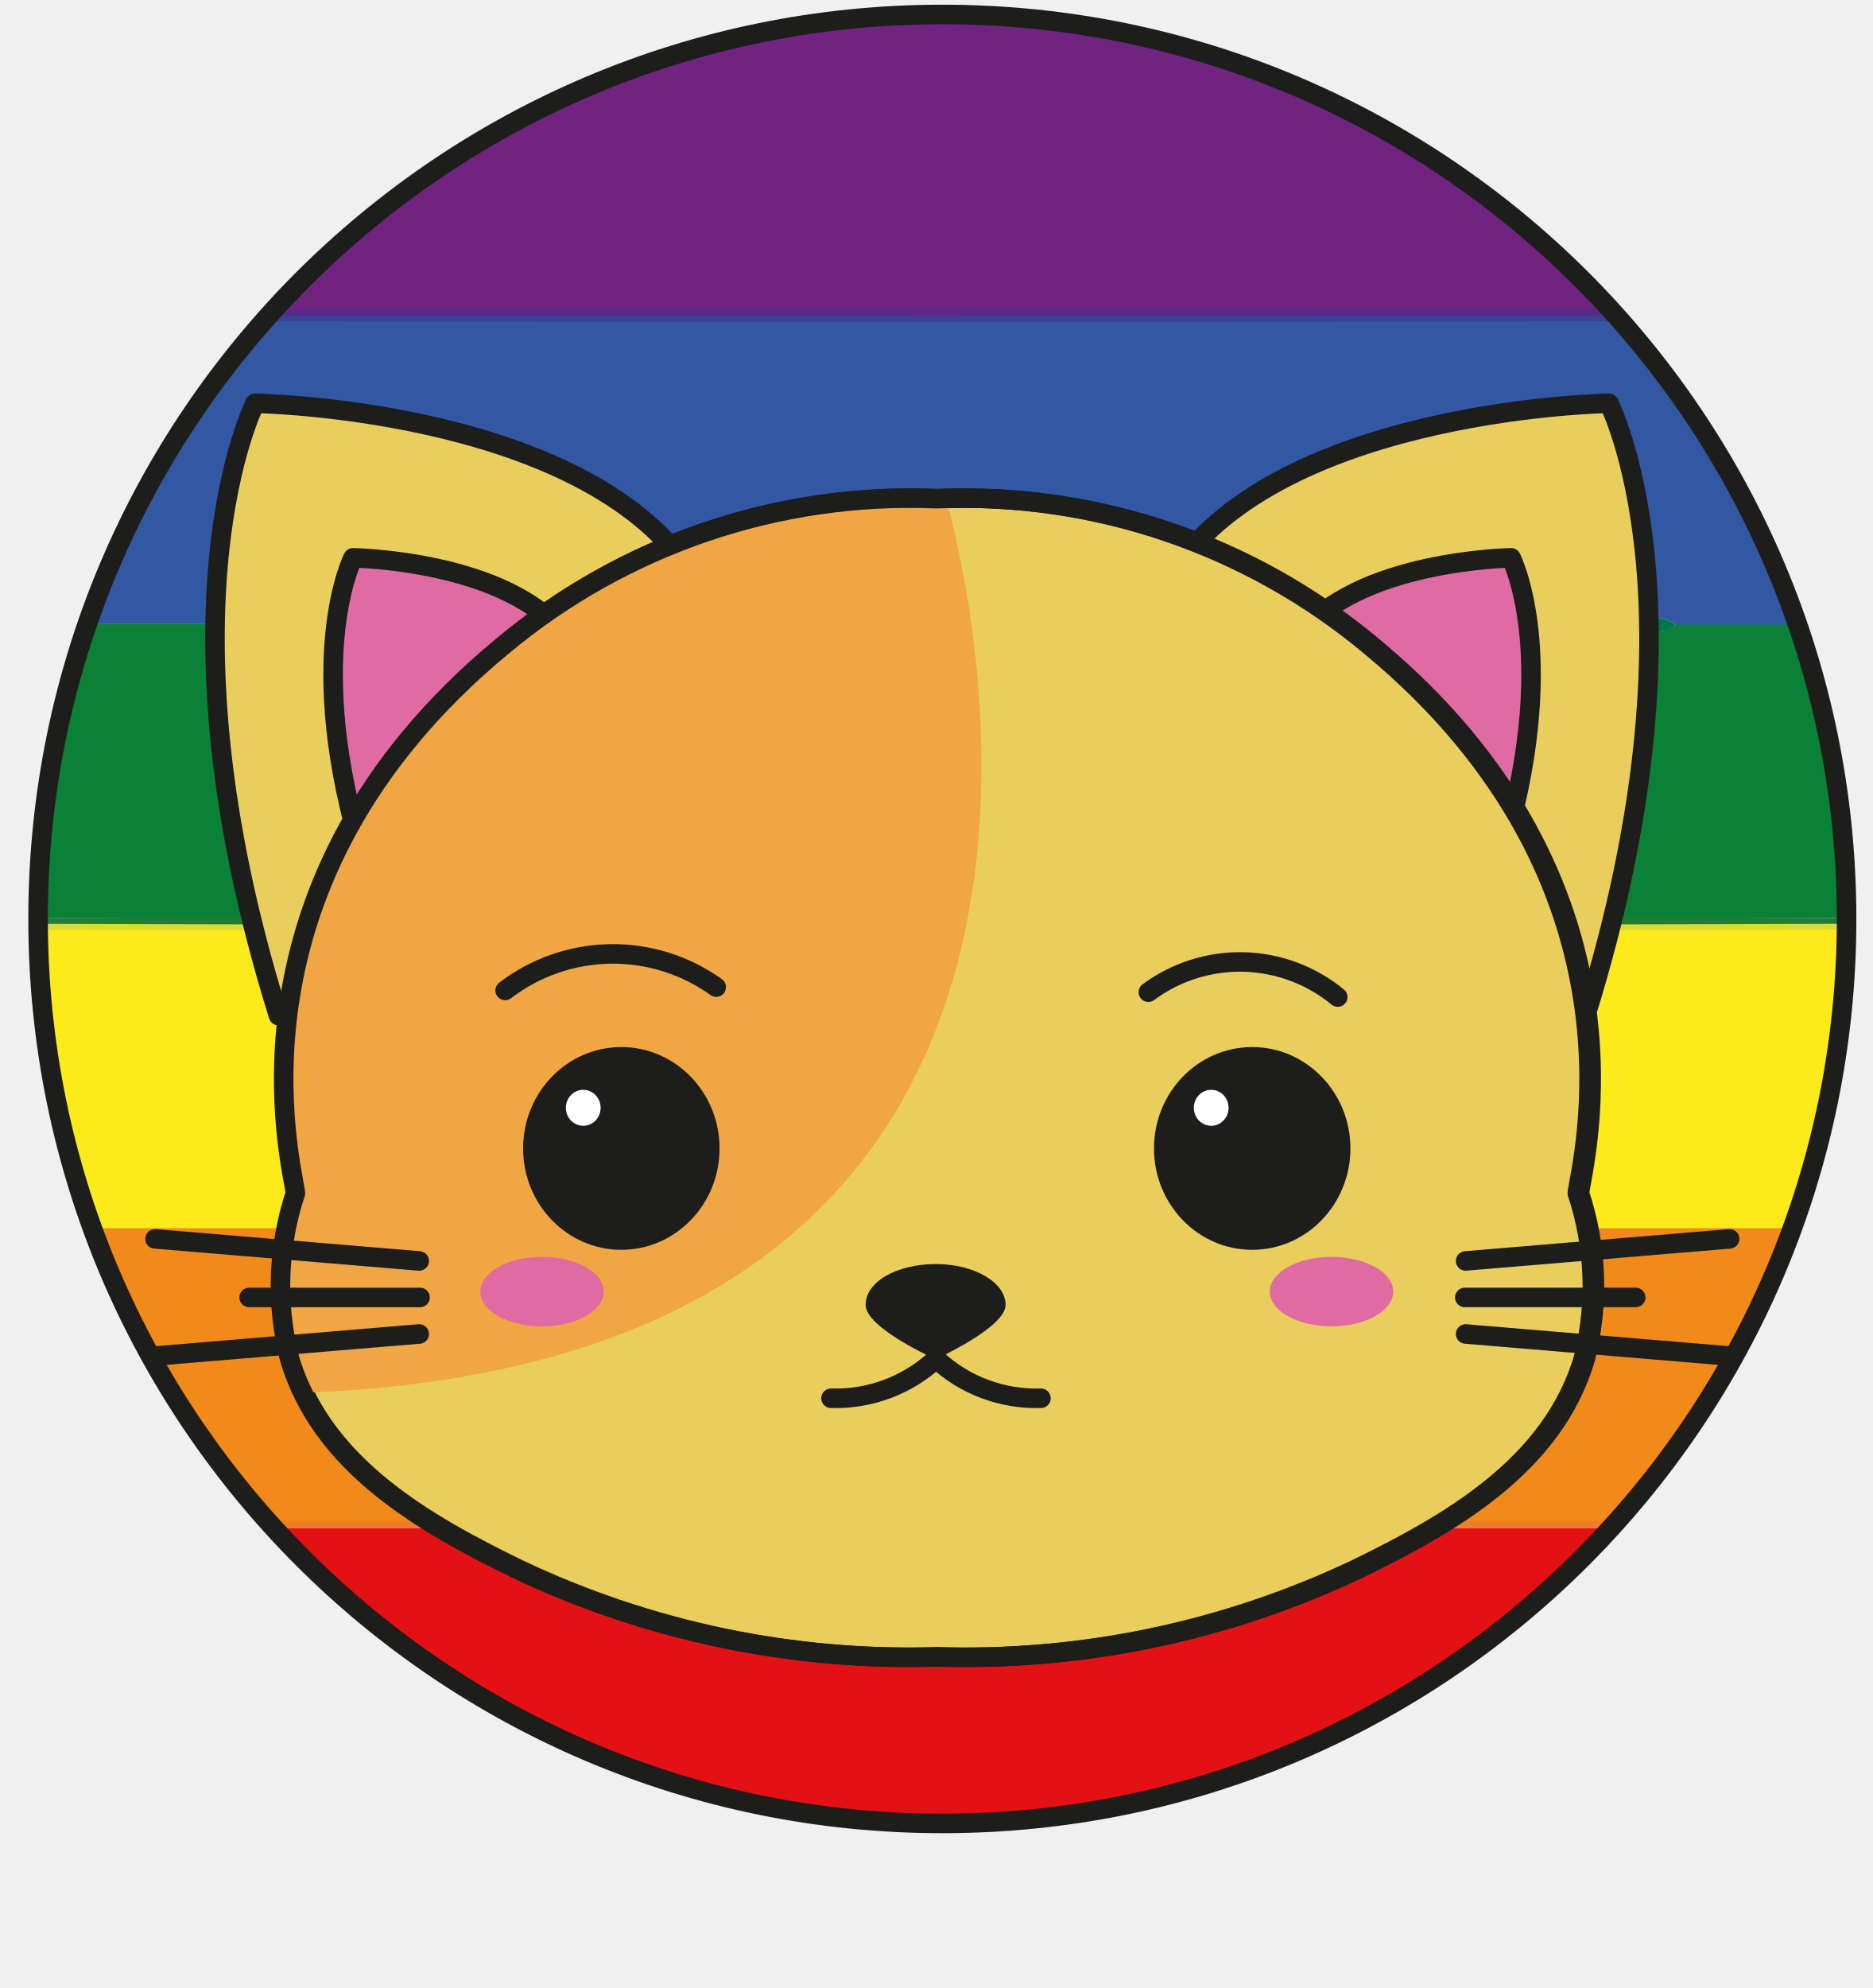
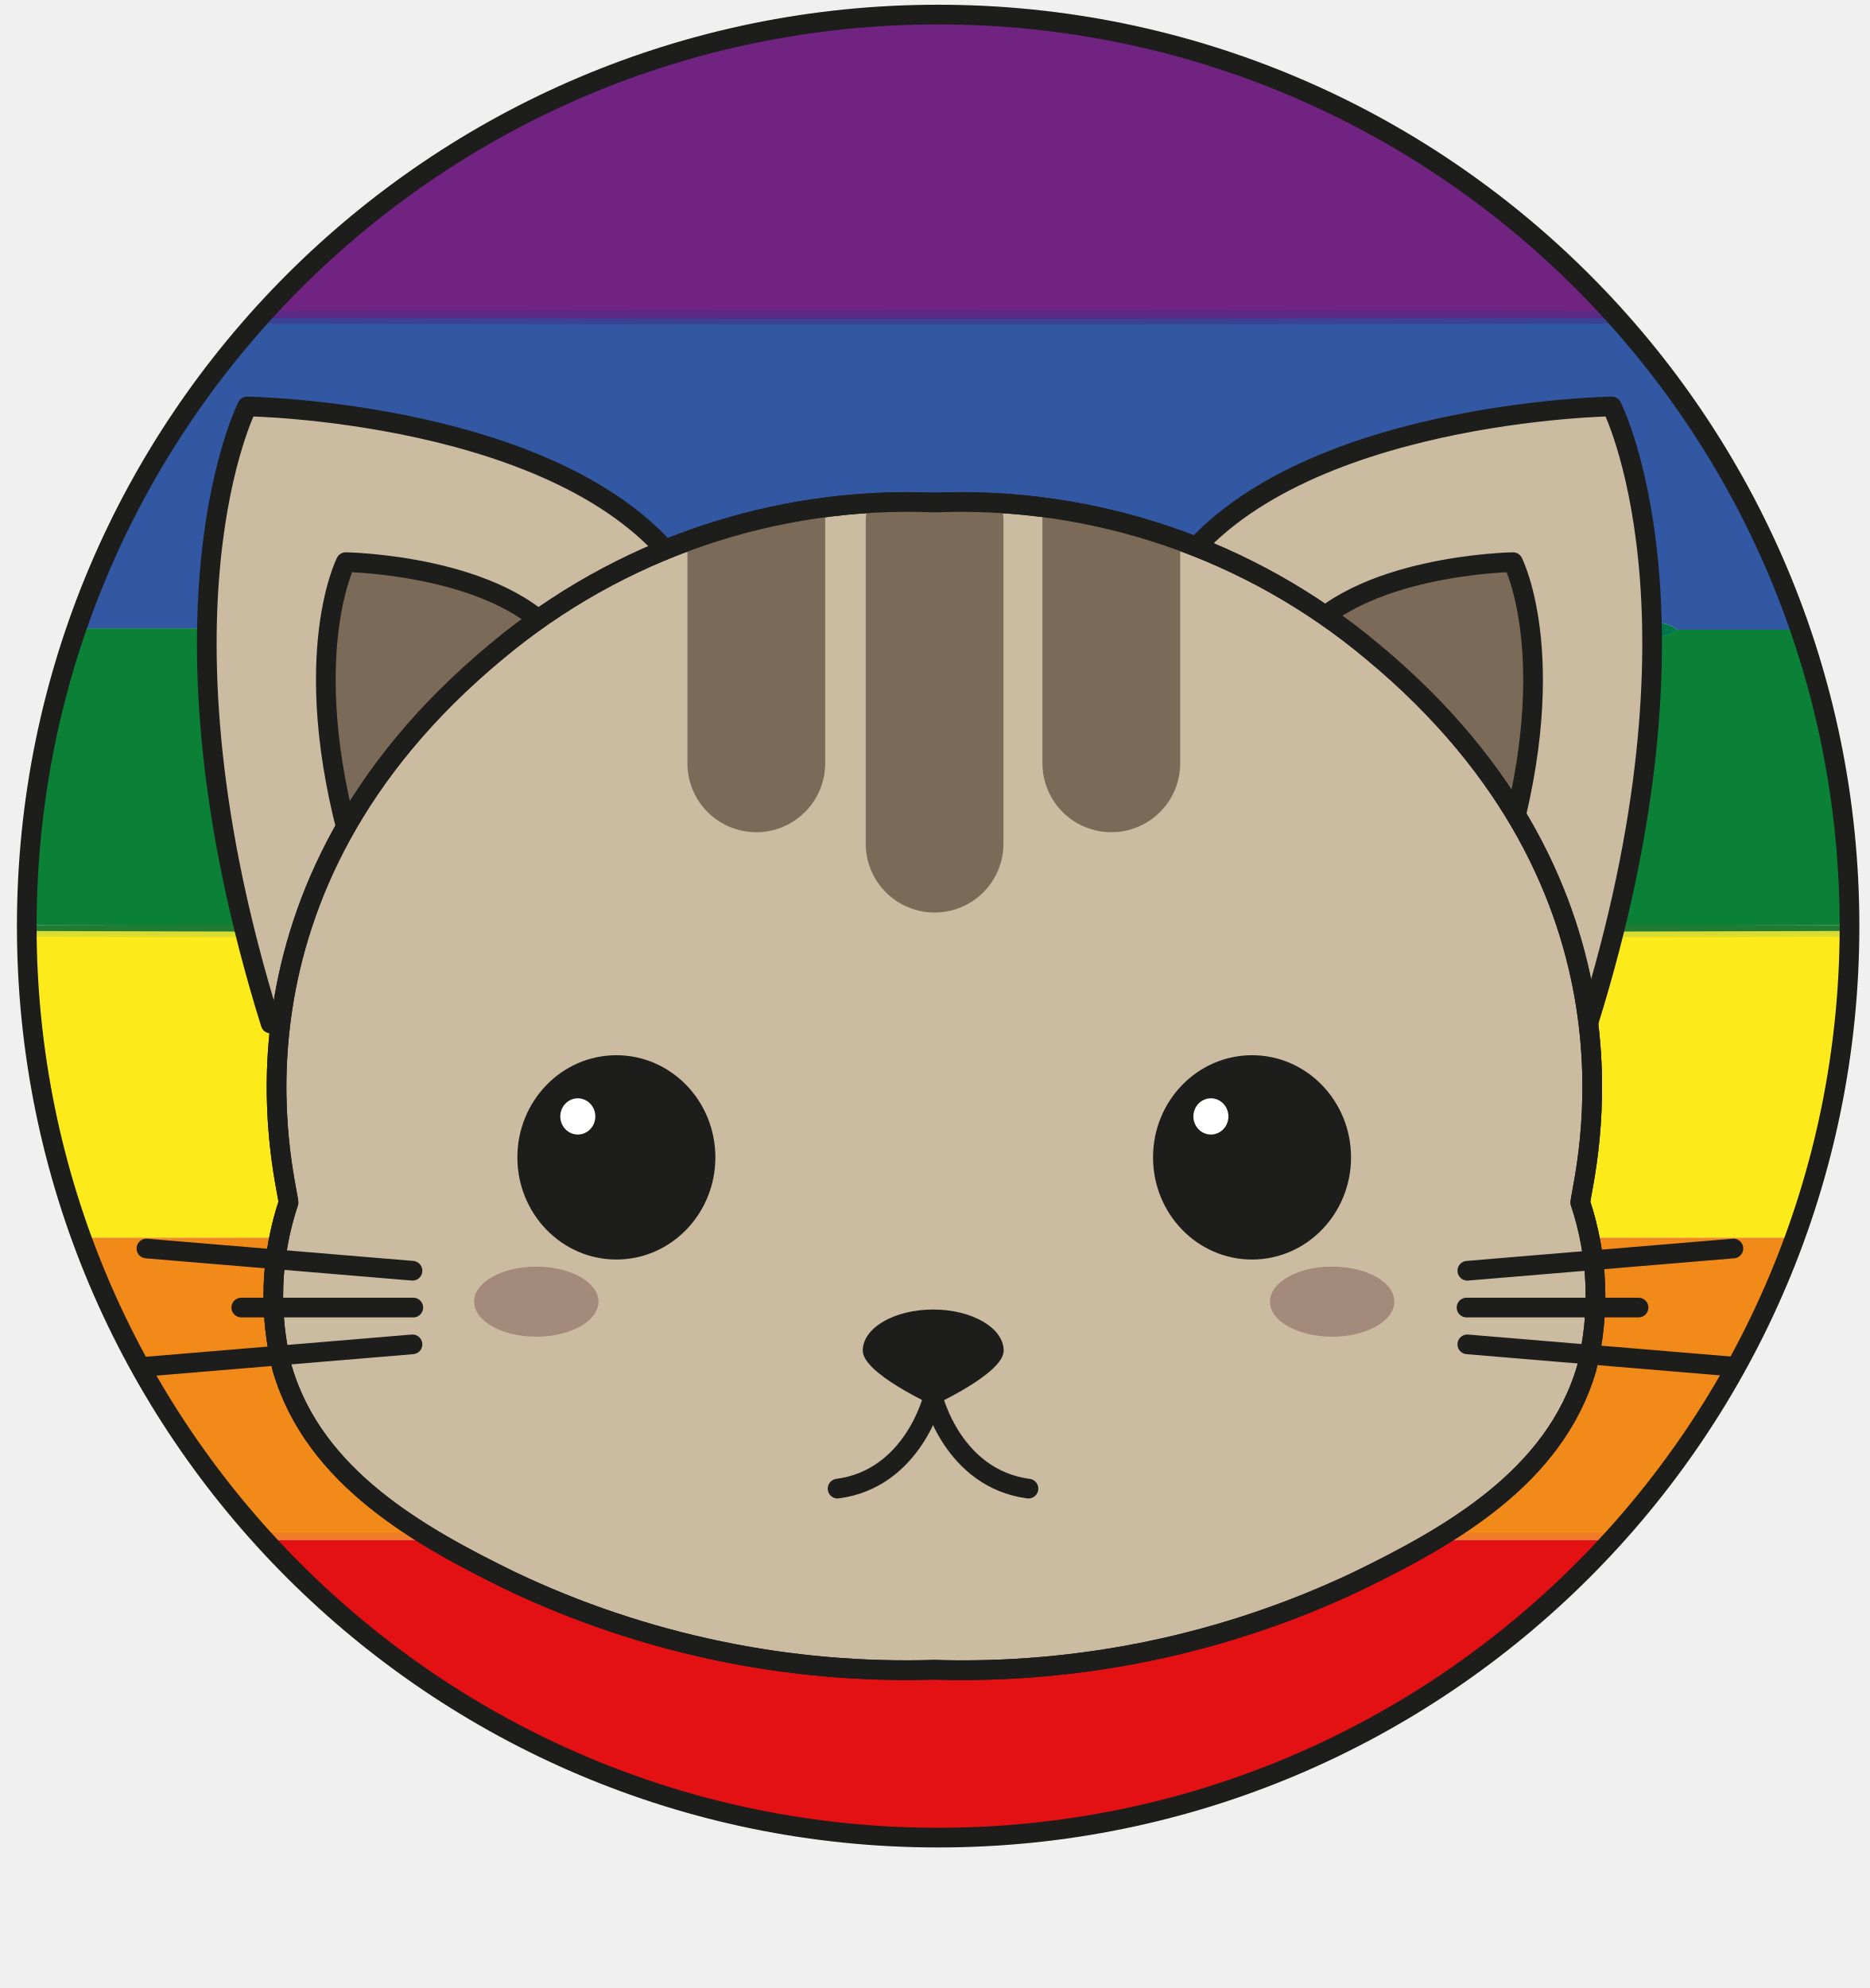
- <svg xmlns="http://www.w3.org/2000/svg" width="65" height="69" viewBox="0 0 65 69" fill="none">
-   <g clip-path="url(#clip0_236_1151)">
-     <mask id="mask0_236_1151" style="mask-type:luminance" maskUnits="userSpaceOnUse" x="1" y="0" width="64" height="64">
-       <path d="M32.716 63.288C50.054 63.288 64.109 49.233 64.109 31.895C64.109 14.557 50.054 0.502 32.716 0.502C15.377 0.502 1.322 14.557 1.322 31.895C1.322 49.233 15.377 63.288 32.716 63.288Z" fill="white" />
-     </mask>
-     <g mask="url(#mask0_236_1151)">
-       <path d="M63.953 53.188C63.953 56.448 63.953 59.702 63.953 62.956C63.953 63.458 63.837 63.566 63.343 63.566C42.739 63.566 22.142 63.566 1.552 63.566C1.051 63.566 0.936 63.458 0.936 62.956C0.936 59.702 0.936 56.448 0.936 53.188L1.139 53.032C1.641 53.032 2.135 53.032 2.637 53.032H62.258C62.753 53.032 63.254 53.032 63.749 53.032L63.953 53.188Z" fill="#E31014" />
-       <path d="M0.963 21.496V11.131H63.953V21.693H58.177C58.009 21.55 57.798 21.468 57.578 21.461C57.357 21.453 57.141 21.521 56.964 21.652C56.53 21.652 56.103 21.652 55.669 21.652H2.468C2.041 21.652 1.607 21.652 1.173 21.652L0.963 21.496Z" fill="#3258A4" />
-       <path d="M0.963 42.626V32.261H63.953V42.626H63.749H62.956H2.563L1.756 42.612H1.553L0.963 42.626Z" fill="#FCEA1B" />
-       <path d="M0.963 10.731C0.963 7.545 0.963 4.359 0.963 1.18C0.963 0.705 1.031 0.549 1.559 0.549C22.163 0.549 42.769 0.549 63.377 0.549C63.905 0.549 63.973 0.705 63.973 1.18C63.973 4.359 63.973 7.545 63.973 10.731H0.963Z" fill="#702381" />
-       <path d="M0.963 42.626H1.559C1.627 42.721 1.695 42.728 1.763 42.626H2.563H62.956H63.749L63.953 42.836V52.801H0.963V42.626Z" fill="#F28A1A" />
-       <path d="M1.173 21.645C1.607 21.645 2.041 21.645 2.468 21.645H55.669C56.103 21.645 56.53 21.645 56.964 21.645C57.122 21.806 57.337 21.9 57.562 21.908C57.788 21.916 58.008 21.836 58.177 21.686H63.953V31.861H0.963V21.693L1.173 21.645Z" fill="#0A8137" />
-       <path d="M0.963 52.788H63.953V52.991L63.749 53.032C63.255 53.032 62.753 53.032 62.258 53.032H2.664C2.163 53.032 1.668 53.032 1.166 53.032L0.963 52.991V52.788Z" fill="#EF7C26" />
-       <path d="M32.458 32.302C57.055 32.302 76.995 32.238 76.995 32.159C76.995 32.081 57.055 32.017 32.458 32.017C7.86 32.017 -12.08 32.081 -12.08 32.159C-12.08 32.238 7.86 32.302 32.458 32.302Z" fill="#DADC30" />
-       <path d="M32.458 32.105C57.055 32.105 76.995 32.041 76.995 31.963C76.995 31.884 57.055 31.82 32.458 31.82C7.86 31.82 -12.08 31.884 -12.08 31.963C-12.08 32.041 7.86 32.105 32.458 32.105Z" fill="#217B34" />
-       <path d="M32.458 11.172C57.055 11.172 76.995 11.108 76.995 11.029C76.995 10.951 57.055 10.887 32.458 10.887C7.86 10.887 -12.08 10.951 -12.08 11.029C-12.08 11.108 7.86 11.172 32.458 11.172Z" fill="#3B4194" />
-       <path d="M32.458 10.975C57.055 10.975 76.995 10.911 76.995 10.833C76.995 10.754 57.055 10.69 32.458 10.69C7.86 10.69 -12.08 10.754 -12.08 10.833C-12.08 10.911 7.86 10.975 32.458 10.975Z" fill="#5A2985" />
-       <path d="M63.749 53.032L63.952 52.991V53.187L63.749 53.032Z" fill="#E63913" />
-       <path d="M63.952 42.822L63.749 42.612H63.952V42.822Z" fill="#F19507" />
-       <path d="M58.176 21.693C58.007 21.843 57.787 21.922 57.562 21.915C57.336 21.907 57.121 21.813 56.963 21.652C57.14 21.521 57.356 21.453 57.577 21.461C57.797 21.468 58.008 21.55 58.176 21.693Z" fill="#00774B" />
-       <path d="M1.755 42.612C1.688 42.707 1.62 42.7 1.553 42.612H1.755Z" fill="#F19507" />
-     </g>
-     <path d="M32.716 63.288C50.054 63.288 64.109 49.233 64.109 31.895C64.109 14.557 50.054 0.502 32.716 0.502C15.377 0.502 1.322 14.557 1.322 31.895C1.322 49.233 15.377 63.288 32.716 63.288Z" stroke="#1D1D1B" stroke-width="0.678" stroke-miterlimit="10" />
-     <path d="M9.667 35.251C5.24 21.062 8.853 13.998 8.853 13.998C8.853 13.998 19.808 14.161 23.767 19.557" fill="#EACE5D" />
-     <path d="M9.667 35.251C5.24 21.062 8.853 13.998 8.853 13.998C8.853 13.998 19.808 14.161 23.767 19.557" stroke="#1D1D1B" stroke-width="0.678" stroke-linecap="round" stroke-linejoin="round" />
-     <path d="M55.051 35.251C59.471 21.062 55.858 13.998 55.858 13.998C55.858 13.998 44.91 14.161 40.944 19.557" fill="#EACE5D" />
-     <path d="M55.051 35.251C59.471 21.062 55.858 13.998 55.858 13.998C55.858 13.998 44.91 14.161 40.944 19.557" stroke="#1D1D1B" stroke-width="0.678" stroke-linecap="round" stroke-linejoin="round" />
-     <path d="M12.656 29.909C10.46 22.872 12.256 19.361 12.256 19.361C12.256 19.361 17.68 19.442 19.645 22.12" fill="#E06BA3" />
-     <path d="M12.656 29.909C10.46 22.872 12.256 19.361 12.256 19.361C12.256 19.361 17.68 19.442 19.645 22.12" stroke="#1D1D1B" stroke-width="0.678" stroke-linecap="round" stroke-linejoin="round" />
-     <path d="M52.062 29.909C54.259 22.872 52.462 19.361 52.462 19.361C52.462 19.361 47.039 19.442 45.073 22.12" fill="#E06BA3" />
-     <path d="M52.062 29.909C54.259 22.872 52.462 19.361 52.462 19.361C52.462 19.361 47.039 19.442 45.073 22.12" stroke="#1D1D1B" stroke-width="0.678" stroke-linecap="round" stroke-linejoin="round" />
-     <path d="M32.532 57.506C37.587 57.668 42.607 56.62 47.175 54.449C50.314 52.917 53.954 50.89 55.045 47.127C55.521 45.241 55.448 43.259 54.835 41.413C54.944 40.409 57.628 30.682 47.656 22.432C43.451 18.913 38.086 17.086 32.607 17.307H32.532C27.056 17.087 21.693 18.914 17.49 22.432C7.518 30.688 10.203 40.416 10.311 41.413C9.699 43.259 9.623 45.24 10.094 47.127C11.185 50.89 14.839 52.917 17.971 54.449C22.53 56.617 27.541 57.665 32.587 57.506H32.532Z" fill="#EACE5D" stroke="#1D1D1B" stroke-width="0.678" stroke-linecap="round" stroke-linejoin="round" />
-     <path d="M32.843 17.3H32.721C27.242 17.079 21.878 18.906 17.672 22.425C7.707 30.682 10.385 40.409 10.5 41.406C9.884 43.251 9.809 45.234 10.283 47.12C10.405 47.537 10.562 47.943 10.751 48.334C40.07 47.1 33.84 20.899 32.843 17.3Z" fill="#F0A642" />
-     <path d="M21.571 43.379C23.454 43.379 24.981 41.803 24.981 39.86C24.981 37.917 23.454 36.342 21.571 36.342C19.688 36.342 18.161 37.917 18.161 39.86C18.161 41.803 19.688 43.379 21.571 43.379Z" fill="#1D1D1B" />
-     <path d="M18.818 46.036C20.001 46.036 20.96 45.496 20.96 44.829C20.96 44.163 20.001 43.623 18.818 43.623C17.635 43.623 16.676 44.163 16.676 44.829C16.676 45.496 17.635 46.036 18.818 46.036Z" fill="#E06BA3" />
-     <path d="M43.473 43.379C45.356 43.379 46.883 41.803 46.883 39.86C46.883 37.917 45.356 36.342 43.473 36.342C41.59 36.342 40.063 37.917 40.063 39.86C40.063 41.803 41.59 43.379 43.473 43.379Z" fill="#1D1D1B" />
-     <path d="M46.226 46.036C47.409 46.036 48.368 45.496 48.368 44.829C48.368 44.163 47.409 43.623 46.226 43.623C45.043 43.623 44.084 44.163 44.084 44.829C44.084 45.496 45.043 46.036 46.226 46.036Z" fill="#E06BA3" />
-     <path d="M34.912 45.29C34.912 46.076 32.485 47.175 32.485 47.175C32.485 47.175 30.052 46.097 30.052 45.29C30.052 44.483 31.143 43.873 32.485 43.873C33.828 43.873 34.912 44.511 34.912 45.29Z" fill="#1D1D1B" />
-     <path d="M20.249 39.074C20.582 39.074 20.852 38.794 20.852 38.45C20.852 38.106 20.582 37.826 20.249 37.826C19.916 37.826 19.645 38.106 19.645 38.45C19.645 38.794 19.916 39.074 20.249 39.074Z" fill="white" />
-     <path d="M50.883 43.765L60.048 42.999" stroke="#1D1D1B" stroke-width="0.678" stroke-linecap="round" stroke-linejoin="round" />
-     <path d="M50.883 46.3L60.048 47.066" stroke="#1D1D1B" stroke-width="0.678" stroke-linecap="round" stroke-linejoin="round" />
-     <path d="M50.855 45.032H56.787" stroke="#1D1D1B" stroke-width="0.678" stroke-linecap="round" stroke-linejoin="round" />
-     <path d="M42.05 39.074C42.383 39.074 42.653 38.794 42.653 38.45C42.653 38.106 42.383 37.826 42.05 37.826C41.716 37.826 41.446 38.106 41.446 38.45C41.446 38.794 41.716 39.074 42.05 39.074Z" fill="white" />
-     <path d="M14.554 43.765L5.382 42.999" stroke="#1D1D1B" stroke-width="0.678" stroke-linecap="round" stroke-linejoin="round" />
-     <path d="M14.554 46.3L5.382 47.066" stroke="#1D1D1B" stroke-width="0.678" stroke-linecap="round" stroke-linejoin="round" />
-     <path d="M14.582 45.032H8.65" stroke="#1D1D1B" stroke-width="0.678" stroke-linecap="round" stroke-linejoin="round" />
-     <path d="M32.484 57.506C37.53 57.665 42.541 56.617 47.1 54.449C50.239 52.917 53.879 50.89 54.977 47.127C55.448 45.24 55.372 43.259 54.76 41.413C54.869 40.409 57.553 30.682 47.581 22.432C43.378 18.914 38.016 17.087 32.539 17.307H32.484C27.006 17.086 21.641 18.913 17.435 22.432C7.463 30.688 10.148 40.416 10.256 41.413C9.644 43.259 9.571 45.241 10.046 47.127C11.131 50.89 14.791 52.917 17.916 54.449C22.478 56.617 27.491 57.665 32.539 57.506H32.484Z" stroke="#1D1D1B" stroke-width="0.678" stroke-linecap="round" stroke-linejoin="round" />
-     <path d="M32.484 47.175C31.498 48.086 30.193 48.573 28.851 48.531" stroke="#1D1D1B" stroke-width="0.678" stroke-linecap="round" stroke-linejoin="round" />
-     <path d="M32.512 47.175C33.495 48.087 34.798 48.574 36.139 48.531" stroke="#1D1D1B" stroke-width="0.678" stroke-linecap="round" stroke-linejoin="round" />
-     <path d="M39.867 34.437C40.825 33.727 41.993 33.359 43.184 33.389C44.376 33.42 45.523 33.849 46.443 34.606" stroke="#1D1D1B" stroke-width="0.678" stroke-linecap="round" stroke-linejoin="round" />
-     <path d="M17.537 34.376C18.585 33.574 19.863 33.13 21.182 33.109C22.502 33.088 23.793 33.492 24.865 34.261" stroke="#1D1D1B" stroke-width="0.678" stroke-linecap="round" stroke-linejoin="round" />
-   </g>
+ <svg xmlns="http://www.w3.org/2000/svg" id="Layer_1" data-name="Layer 1" viewBox="0 0 95 101">
  <defs>
-     <clipPath id="clip0_236_1151">
-       <rect width="64.4" height="68.467" fill="white" transform="translate(0.400391)" />
+     <style>.cls-1,.cls-19,.cls-2{fill:none;}.cls-1,.cls-2,.cls-20,.cls-21,.cls-25{stroke:#1d1d1b;}.cls-1{stroke-miterlimit:10;}.cls-2,.cls-20,.cls-21,.cls-25,.cls-27{stroke-linecap:round;stroke-linejoin:round;}.cls-3{clip-path:url(#clip-path);}.cls-4{fill:#e31014;}.cls-5{fill:#3258a4;}.cls-6{fill:#fcea1b;}.cls-7{fill:#702381;}.cls-8{fill:#f28a1a;}.cls-9{fill:#0a8137;}.cls-10{fill:#ef7c26;}.cls-11{fill:#dadc30;}.cls-12{fill:#217b34;}.cls-13{fill:#3b4194;}.cls-14{fill:#5a2985;}.cls-15{fill:#e63913;}.cls-16{fill:#f19507;}.cls-17{fill:#016794;}.cls-18{fill:#00774b;}.cls-20{fill:#cbbba0;}.cls-21{fill:#7b6a58;}.cls-22{fill:#1d1d1b;}.cls-23{fill:#a48a7b;}.cls-24,.cls-25{fill:#fff;}.cls-26{clip-path:url(#clip-path-2);}.cls-27{fill:#ca9e67;stroke:#7b6a58;stroke-width:7px;}</style>
+     <clipPath id="clip-path">
+       <circle class="cls-1" cx="47.67" cy="47.05" r="46.31" />
+     </clipPath>
+     <clipPath id="clip-path-2">
+       <path class="cls-2" d="M47.41,84.83A46.78,46.78,0,0,0,69,80.32c4.64-2.26,10-5.25,11.62-10.8a15.05,15.05,0,0,0-.32-8.43c.17-1.48,4.12-15.83-10.58-28a32.55,32.55,0,0,0-22.2-7.56h-.08a32.55,32.55,0,0,0-22.2,7.56c-14.7,12.18-10.75,26.53-10.58,28a15.05,15.05,0,0,0-.32,8.43c1.61,5.55,7,8.54,11.62,10.8a46.78,46.78,0,0,0,21.56,4.51Z" />
    </clipPath>
  </defs>
+   <g class="cls-3">
+     <path class="cls-4" d="M93.75,78.46c0,4.81,0,9.61,0,14.41,0,.74-.17.9-.9.9q-45.59,0-91.15,0c-.74,0-.91-.16-.91-.9,0-4.8,0-9.6,0-14.41l.3-.23c.74,0,1.47,0,2.21,0H91.25c.73,0,1.47,0,2.2,0Z" />
+     <path class="cls-5" d="M.83,31.71V16.42H93.75V32H85.23a1.44,1.44,0,0,0-1.79-.06c-.64,0-1.27,0-1.91,0H3.05c-.63,0-1.27,0-1.91,0Z" />
+     <path class="cls-6" d="M.83,62.88V47.59H93.75V62.88l-.3,0-1.17,0H3.19L2,62.86h-.3Z" />
+     <path class="cls-7" d="M.83,15.83c0-4.7,0-9.4,0-14.09,0-.7.1-.93.88-.93q45.59,0,91.19,0c.78,0,.88.23.88.93,0,4.69,0,9.39,0,14.09Z" />
+     <path class="cls-8" d="M.83,62.88l.88,0c.1.14.2.15.3,0l1.18,0H92.28l1.17,0,.3.31v14.7H.83Z" />
+     <path class="cls-9" d="M1.14,31.93c.64,0,1.28,0,1.91,0H81.53c.64,0,1.27,0,1.91,0a1.3,1.3,0,0,0,1.79.06h8.52V47H.83V32Z" />
+     <path class="cls-10" d="M.83,77.87H93.75v.3l-.3.06c-.73,0-1.47,0-2.2,0H3.34c-.74,0-1.47,0-2.21,0l-.3-.06Z" />
+     <ellipse class="cls-11" cx="47.29" cy="47.44" rx="65.7" ry="0.21" />
+     <ellipse class="cls-12" cx="47.29" cy="47.15" rx="65.7" ry="0.21" />
+     <ellipse class="cls-13" cx="47.29" cy="16.27" rx="65.7" ry="0.21" />
+     <ellipse class="cls-14" cx="47.29" cy="15.98" rx="65.7" ry="0.21" />
+     <path class="cls-15" d="M93.45,78.23l.3-.06v.29Z" />
+     <path class="cls-15" d="M.83,78.17l.3.06-.3.23Z" />
+     <path class="cls-16" d="M93.75,63.17l-.3-.31.3,0Z" />
+     <path class="cls-17" d="M1.14,31.93.83,32v-.29Z" />
+     <path class="cls-18" d="M85.23,32a1.3,1.3,0,0,1-1.79-.06A1.44,1.44,0,0,1,85.23,32Z" />
+     <path class="cls-16" d="M2,62.86c-.1.14-.2.13-.3,0Z" />
+   </g>
+   <circle class="cls-1" cx="47.67" cy="47.05" r="46.31" />
+   <rect class="cls-19" x="-0.02" y="0.02" width="95" height="101" />
+   <path class="cls-20" d="M13.75,52c-6.52-20.93-1.19-31.35-1.19-31.35s16.15.24,22,8.2" />
+   <path class="cls-20" d="M80.7,52c6.53-20.93,1.2-31.35,1.2-31.35s-16.15.24-22,8.2" />
+   <path class="cls-21" d="M18.17,44.12c-3.24-10.38-.6-15.56-.6-15.56s8,.12,10.9,4.07" />
+   <path class="cls-21" d="M76.29,44.12c3.24-10.38.59-15.56.59-15.56s-8,.12-10.9,4.07" />
+   <path class="cls-20" d="M47.41,84.83A46.78,46.78,0,0,0,69,80.32c4.64-2.26,10-5.25,11.62-10.8a15.05,15.05,0,0,0-.32-8.43c.17-1.48,4.12-15.83-10.58-28a32.55,32.55,0,0,0-22.2-7.56h-.08a32.55,32.55,0,0,0-22.2,7.56c-14.7,12.18-10.75,26.53-10.58,28a15.05,15.05,0,0,0-.32,8.43c1.61,5.55,7,8.54,11.62,10.8a46.78,46.78,0,0,0,21.56,4.51Z" />
+   <ellipse class="cls-22" cx="31.32" cy="58.8" rx="5.03" ry="5.19" />
+   <ellipse class="cls-23" cx="27.25" cy="66.13" rx="3.16" ry="1.78" />
+   <ellipse class="cls-22" cx="63.62" cy="58.8" rx="5.03" ry="5.19" />
+   <ellipse class="cls-23" cx="67.69" cy="66.13" rx="3.16" ry="1.78" />
+   <path class="cls-22" d="M51,68.62c0,1.16-3.58,2.78-3.58,2.78s-3.58-1.62-3.58-2.78,1.6-2.09,3.58-2.09S51,67.47,51,68.62Z" />
+   <ellipse class="cls-24" cx="29.36" cy="56.72" rx="0.89" ry="0.92" />
+   <line class="cls-25" x1="74.56" y1="64.56" x2="88.08" y2="63.43" />
+   <line class="cls-25" x1="74.56" y1="68.3" x2="88.08" y2="69.43" />
+   <line class="cls-2" x1="74.52" y1="66.43" x2="83.26" y2="66.43" />
+   <ellipse class="cls-24" cx="61.53" cy="56.72" rx="0.89" ry="0.92" />
+   <line class="cls-25" x1="20.96" y1="64.56" x2="7.44" y2="63.43" />
+   <line class="cls-25" x1="20.96" y1="68.3" x2="7.44" y2="69.43" />
+   <line class="cls-2" x1="21" y1="66.43" x2="12.26" y2="66.43" />
+   <path class="cls-2" d="M47.41,71s-1,4.12-4.85,4.63" />
+   <path class="cls-2" d="M47.41,71s1,4.12,4.85,4.63" />
+   <g class="cls-26">
+     <line class="cls-27" x1="47.49" y1="26.52" x2="47.49" y2="42.86" />
+     <line class="cls-27" x1="38.43" y1="22.44" x2="38.43" y2="38.78" />
+     <line class="cls-27" x1="56.47" y1="22.44" x2="56.47" y2="38.78" />
+   </g>
+   <path class="cls-2" d="M47.41,84.83A46.78,46.78,0,0,0,69,80.32c4.64-2.26,10-5.25,11.62-10.8a15.05,15.05,0,0,0-.32-8.43c.17-1.48,4.12-15.83-10.58-28a32.55,32.55,0,0,0-22.2-7.56h-.08a32.55,32.55,0,0,0-22.2,7.56c-14.7,12.18-10.75,26.53-10.58,28a15.05,15.05,0,0,0-.32,8.43c1.61,5.55,7,8.54,11.62,10.8a46.78,46.78,0,0,0,21.56,4.51Z" />
</svg>
